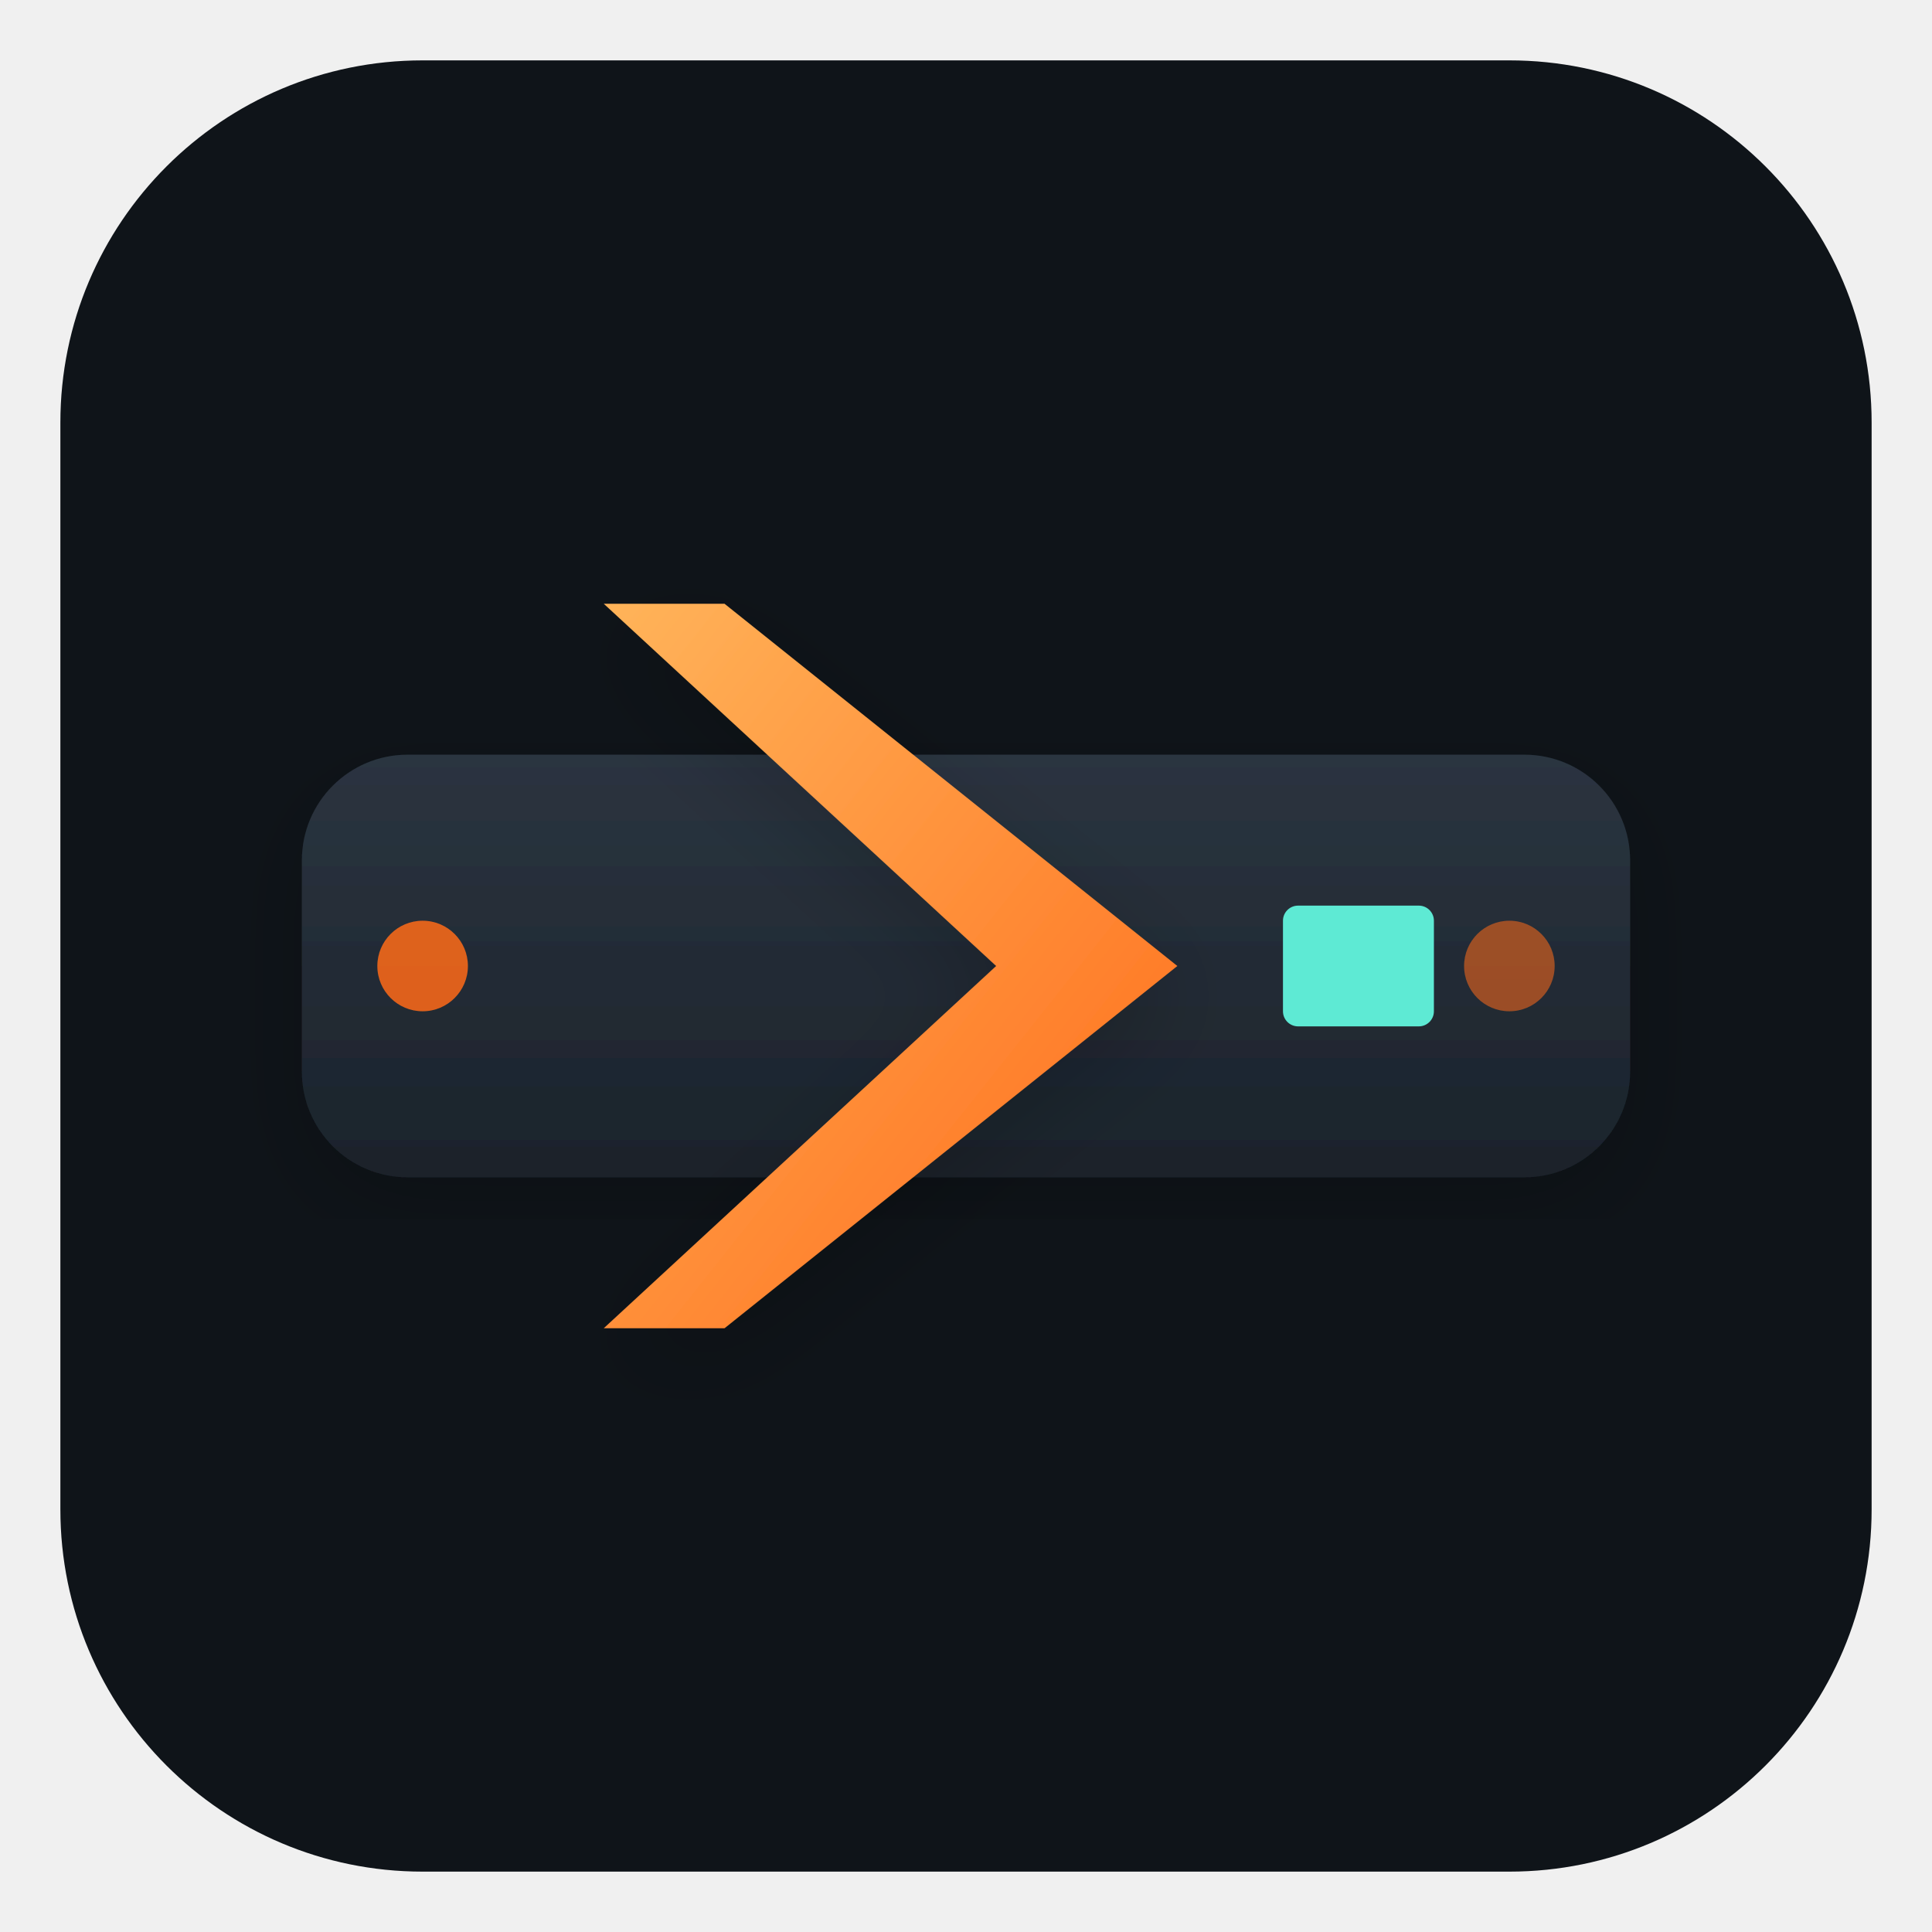
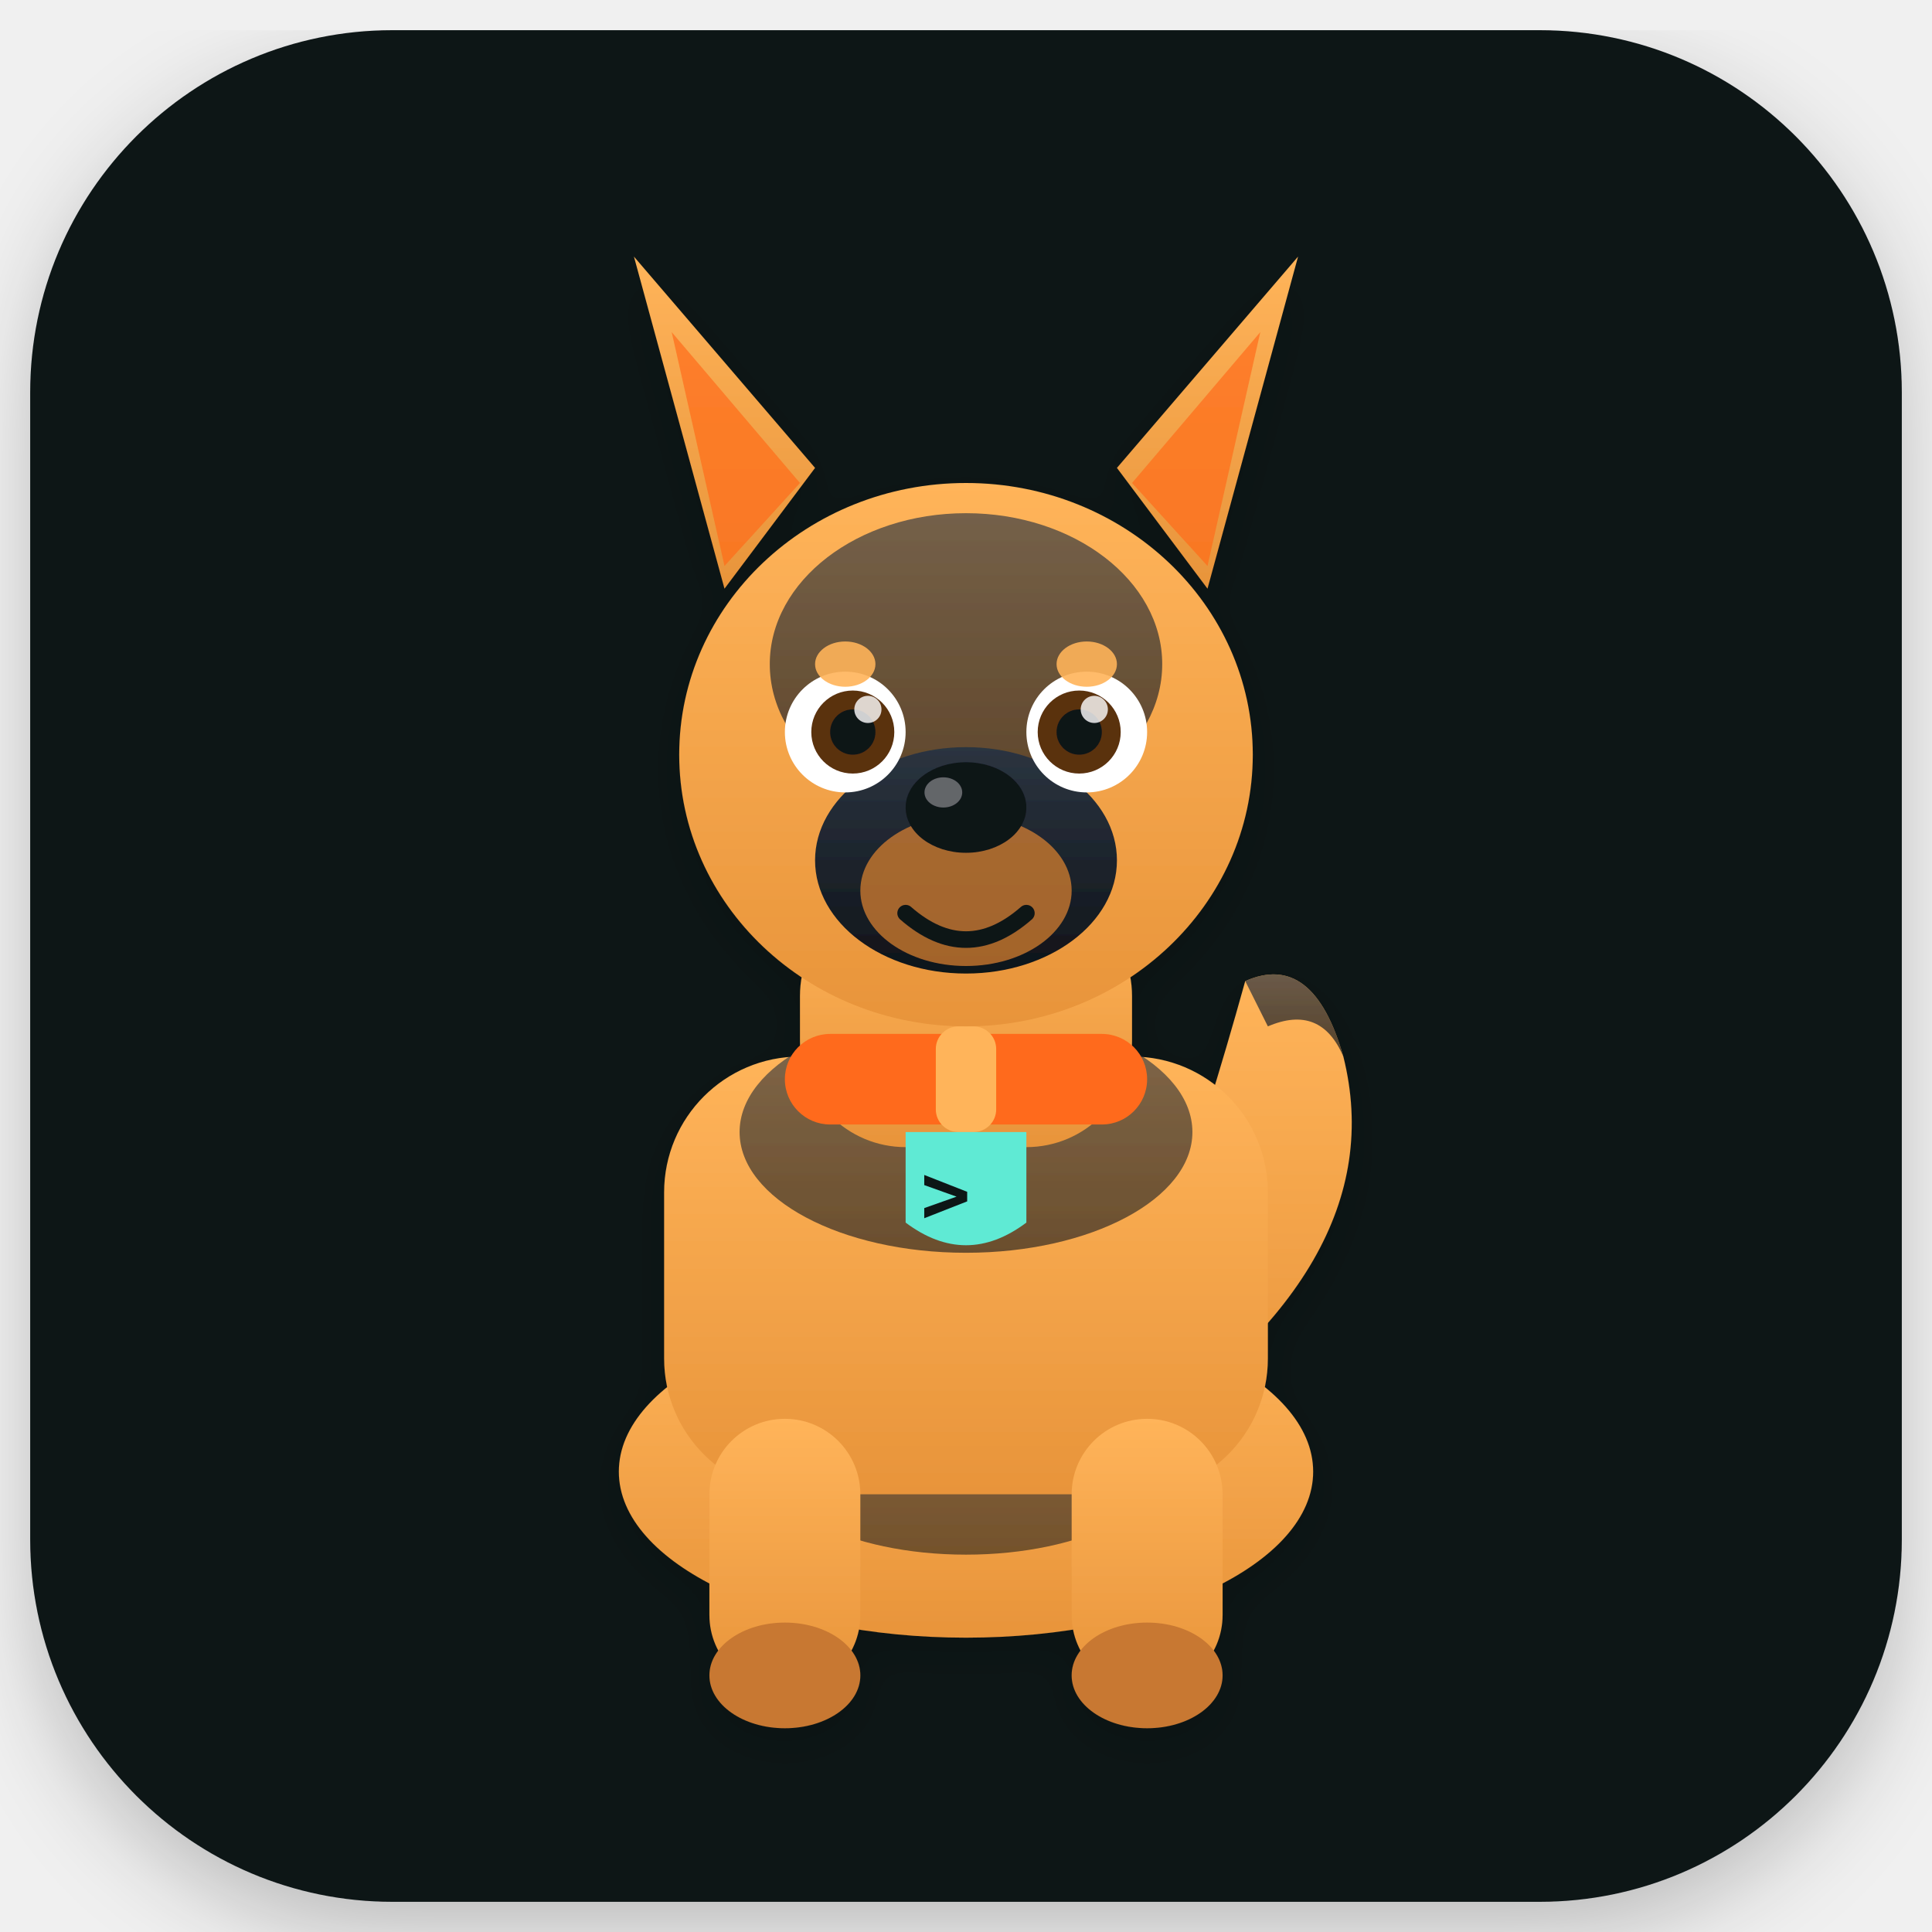
- <svg xmlns="http://www.w3.org/2000/svg" viewBox="0 0 256 256" width="256" height="256" role="img" aria-label="SysKnife">
+ <svg xmlns="http://www.w3.org/2000/svg" viewBox="0 0 256 256" width="256" height="256" role="img" aria-labelledby="sk-title sk-desc">
  <defs>
-     <linearGradient id="bladeGrad" x1="0" y1="0" x2="1" y2="1">
+     <filter id="plateShadow" x="-10%" y="-10%" width="120%" height="120%">
+       <feDropShadow dx="0" dy="4" stdDeviation="6" flood-color="#000" flood-opacity="0.22" />
+     </filter>
+     <filter id="dogShadow" x="-8%" y="-8%" width="116%" height="116%">
+       <feDropShadow dx="0" dy="2" stdDeviation="3" flood-color="#000" flood-opacity="0.14" />
+     </filter>
+     <linearGradient id="coatGrad" x1="0" y1="0" x2="0" y2="1">
      <stop offset="0%" stop-color="#FFB45A" />
-       <stop offset="100%" stop-color="#FF6B1A" />
+       <stop offset="100%" stop-color="#E8943A" />
    </linearGradient>
-     <linearGradient id="handleGrad" x1="0" y1="0" x2="0" y2="1">
+     <linearGradient id="saddleGrad" x1="0" y1="0" x2="0" y2="1">
      <stop offset="0%" stop-color="#2B3440" />
-       <stop offset="100%" stop-color="#1B232B" />
+       <stop offset="100%" stop-color="#0F1419" />
    </linearGradient>
-     <filter id="softShadow" x="-10%" y="-10%" width="120%" height="120%">
-       <feDropShadow dx="0" dy="4" stdDeviation="6" flood-color="#000" flood-opacity="0.18" />
-     </filter>
  </defs>
-   <rect x="8" y="8" width="240" height="240" rx="48" ry="48" fill="#0F1419" />
-   <g filter="url(#softShadow)">
-     <rect x="40" y="100" width="176" height="56" rx="14" ry="14" fill="url(#handleGrad)" />
-     <circle cx="56" cy="128" r="6" fill="#FF6B1A" opacity="0.85" />
-     <circle cx="200" cy="128" r="6" fill="#FF6B1A" opacity="0.55" />
+   <rect x="4" y="4" width="248" height="248" rx="48" ry="48" fill="#0F1419" filter="url(#plateShadow)" />
+   <g filter="url(#dogShadow)">
+     <path d="M 148 192 Q 185 168 178 140 Q 174 126 165 130 Q 160 148 155 162 Z" fill="url(#coatGrad)" />
+     <path d="M 165 130 Q 174 126 178 140 Q 175 133 168 136 Z" fill="url(#saddleGrad)" opacity="0.7" />
+     <ellipse cx="128" cy="195" rx="46" ry="22" fill="url(#coatGrad)" />
+     <ellipse cx="128" cy="192" rx="28" ry="14" fill="url(#saddleGrad)" opacity="0.55" />
+     <rect x="88" y="140" width="80" height="58" rx="18" ry="18" fill="url(#coatGrad)" />
+     <ellipse cx="128" cy="150" rx="30" ry="16" fill="url(#saddleGrad)" opacity="0.60" />
+     <rect x="94" y="188" width="20" height="36" rx="10" ry="10" fill="url(#coatGrad)" />
+     <ellipse cx="104" cy="222" rx="10" ry="7" fill="#C87830" />
+     <rect x="142" y="188" width="20" height="36" rx="10" ry="10" fill="url(#coatGrad)" />
+     <ellipse cx="152" cy="222" rx="10" ry="7" fill="#C87830" />
+     <rect x="106" y="118" width="44" height="34" rx="14" ry="14" fill="url(#coatGrad)" />
+     <ellipse cx="128" cy="100" rx="38" ry="36" fill="url(#coatGrad)" />
+     <ellipse cx="128" cy="88" rx="26" ry="20" fill="url(#saddleGrad)" opacity="0.65" />
+     <path d="M 96 78 L 84 34 L 108 62 Z" fill="url(#coatGrad)" />
+     <path d="M 96 75 L 89 44 L 106 64 Z" fill="#FF6B1A" opacity="0.70" />
+     <path d="M 160 78 L 172 34 L 148 62 Z" fill="url(#coatGrad)" />
+     <path d="M 160 75 L 167 44 L 150 64 Z" fill="#FF6B1A" opacity="0.70" />
+     <ellipse cx="128" cy="114" rx="20" ry="15" fill="url(#saddleGrad)" />
+     <ellipse cx="128" cy="118" rx="14" ry="10" fill="#C87830" opacity="0.80" />
+     <ellipse cx="128" cy="107" rx="8" ry="6" fill="#0F1419" />
+     <ellipse cx="125" cy="105" rx="2.5" ry="2" fill="#fff" opacity="0.35" />
+     <ellipse cx="112" cy="97" rx="8" ry="8" fill="#fff" />
+     <ellipse cx="113" cy="97" rx="5.5" ry="5.5" fill="#5A3010" />
+     <ellipse cx="113" cy="97" rx="3" ry="3" fill="#0F1419" />
+     <ellipse cx="115" cy="94" rx="1.8" ry="1.8" fill="#fff" opacity="0.80" />
+     <ellipse cx="144" cy="97" rx="8" ry="8" fill="#fff" />
+     <ellipse cx="143" cy="97" rx="5.5" ry="5.5" fill="#5A3010" />
+     <ellipse cx="143" cy="97" rx="3" ry="3" fill="#0F1419" />
+     <ellipse cx="145" cy="94" rx="1.8" ry="1.8" fill="#fff" opacity="0.80" />
+     <ellipse cx="112" cy="88" rx="4" ry="3" fill="#FFB45A" opacity="0.90" />
+     <ellipse cx="144" cy="88" rx="4" ry="3" fill="#FFB45A" opacity="0.90" />
+     <path d="M 120 121 Q 128 128 136 121" stroke="#0F1419" stroke-width="2.2" fill="none" stroke-linecap="round" />
+     <rect x="104" y="137" width="48" height="12" rx="6" ry="6" fill="#FF6B1A" />
+     <rect x="124" y="136" width="8" height="14" rx="3" ry="3" fill="#FFB45A" />
+     <path d="M 120 150 L 136 150 L 136 162 Q 128 168 120 162 Z" fill="#5EEAD4" />
+     <text x="122" y="162" font-family="ui-monospace, monospace" font-size="11" font-weight="700" fill="#0F1419">&gt;</text>
  </g>
-   <g filter="url(#softShadow)">
-     <path d="M 80 80              L 132 128              L 80 176              L 96 176              L 156 128              L 96 80 Z" fill="url(#bladeGrad)" />
-   </g>
-   <rect x="170" y="120" width="20" height="16" rx="2" ry="2" fill="#5EEAD4" />
</svg>
